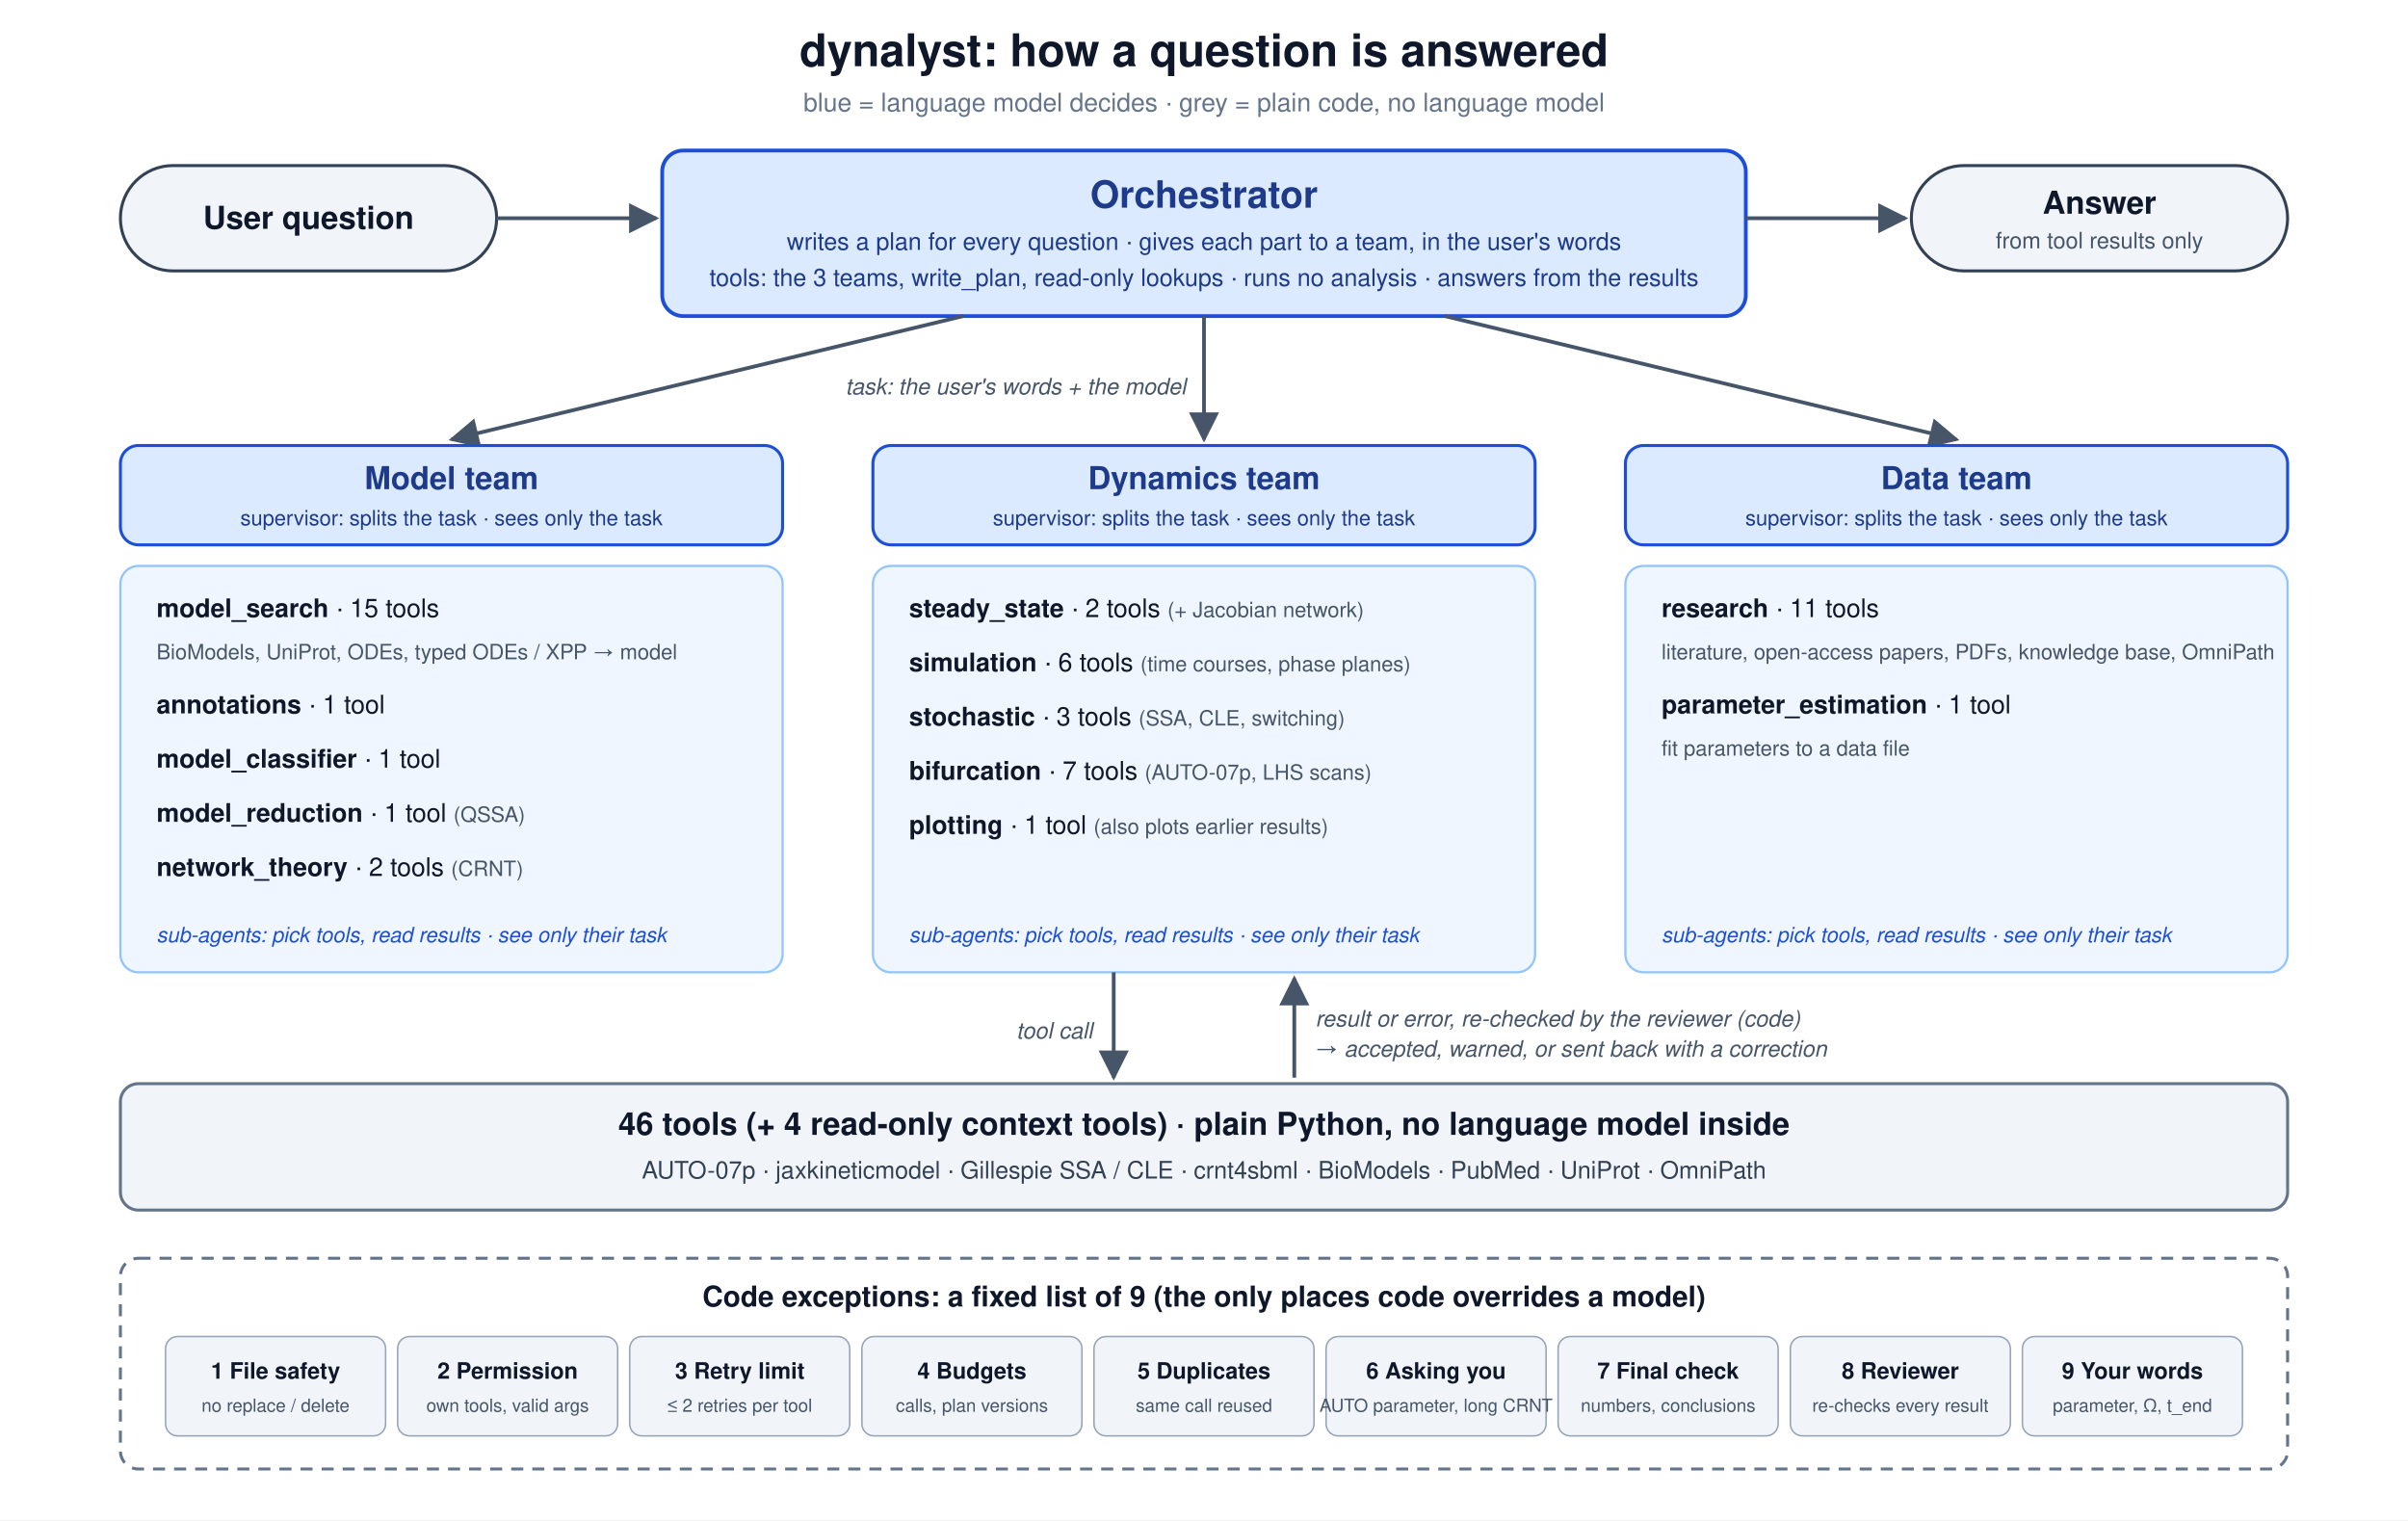
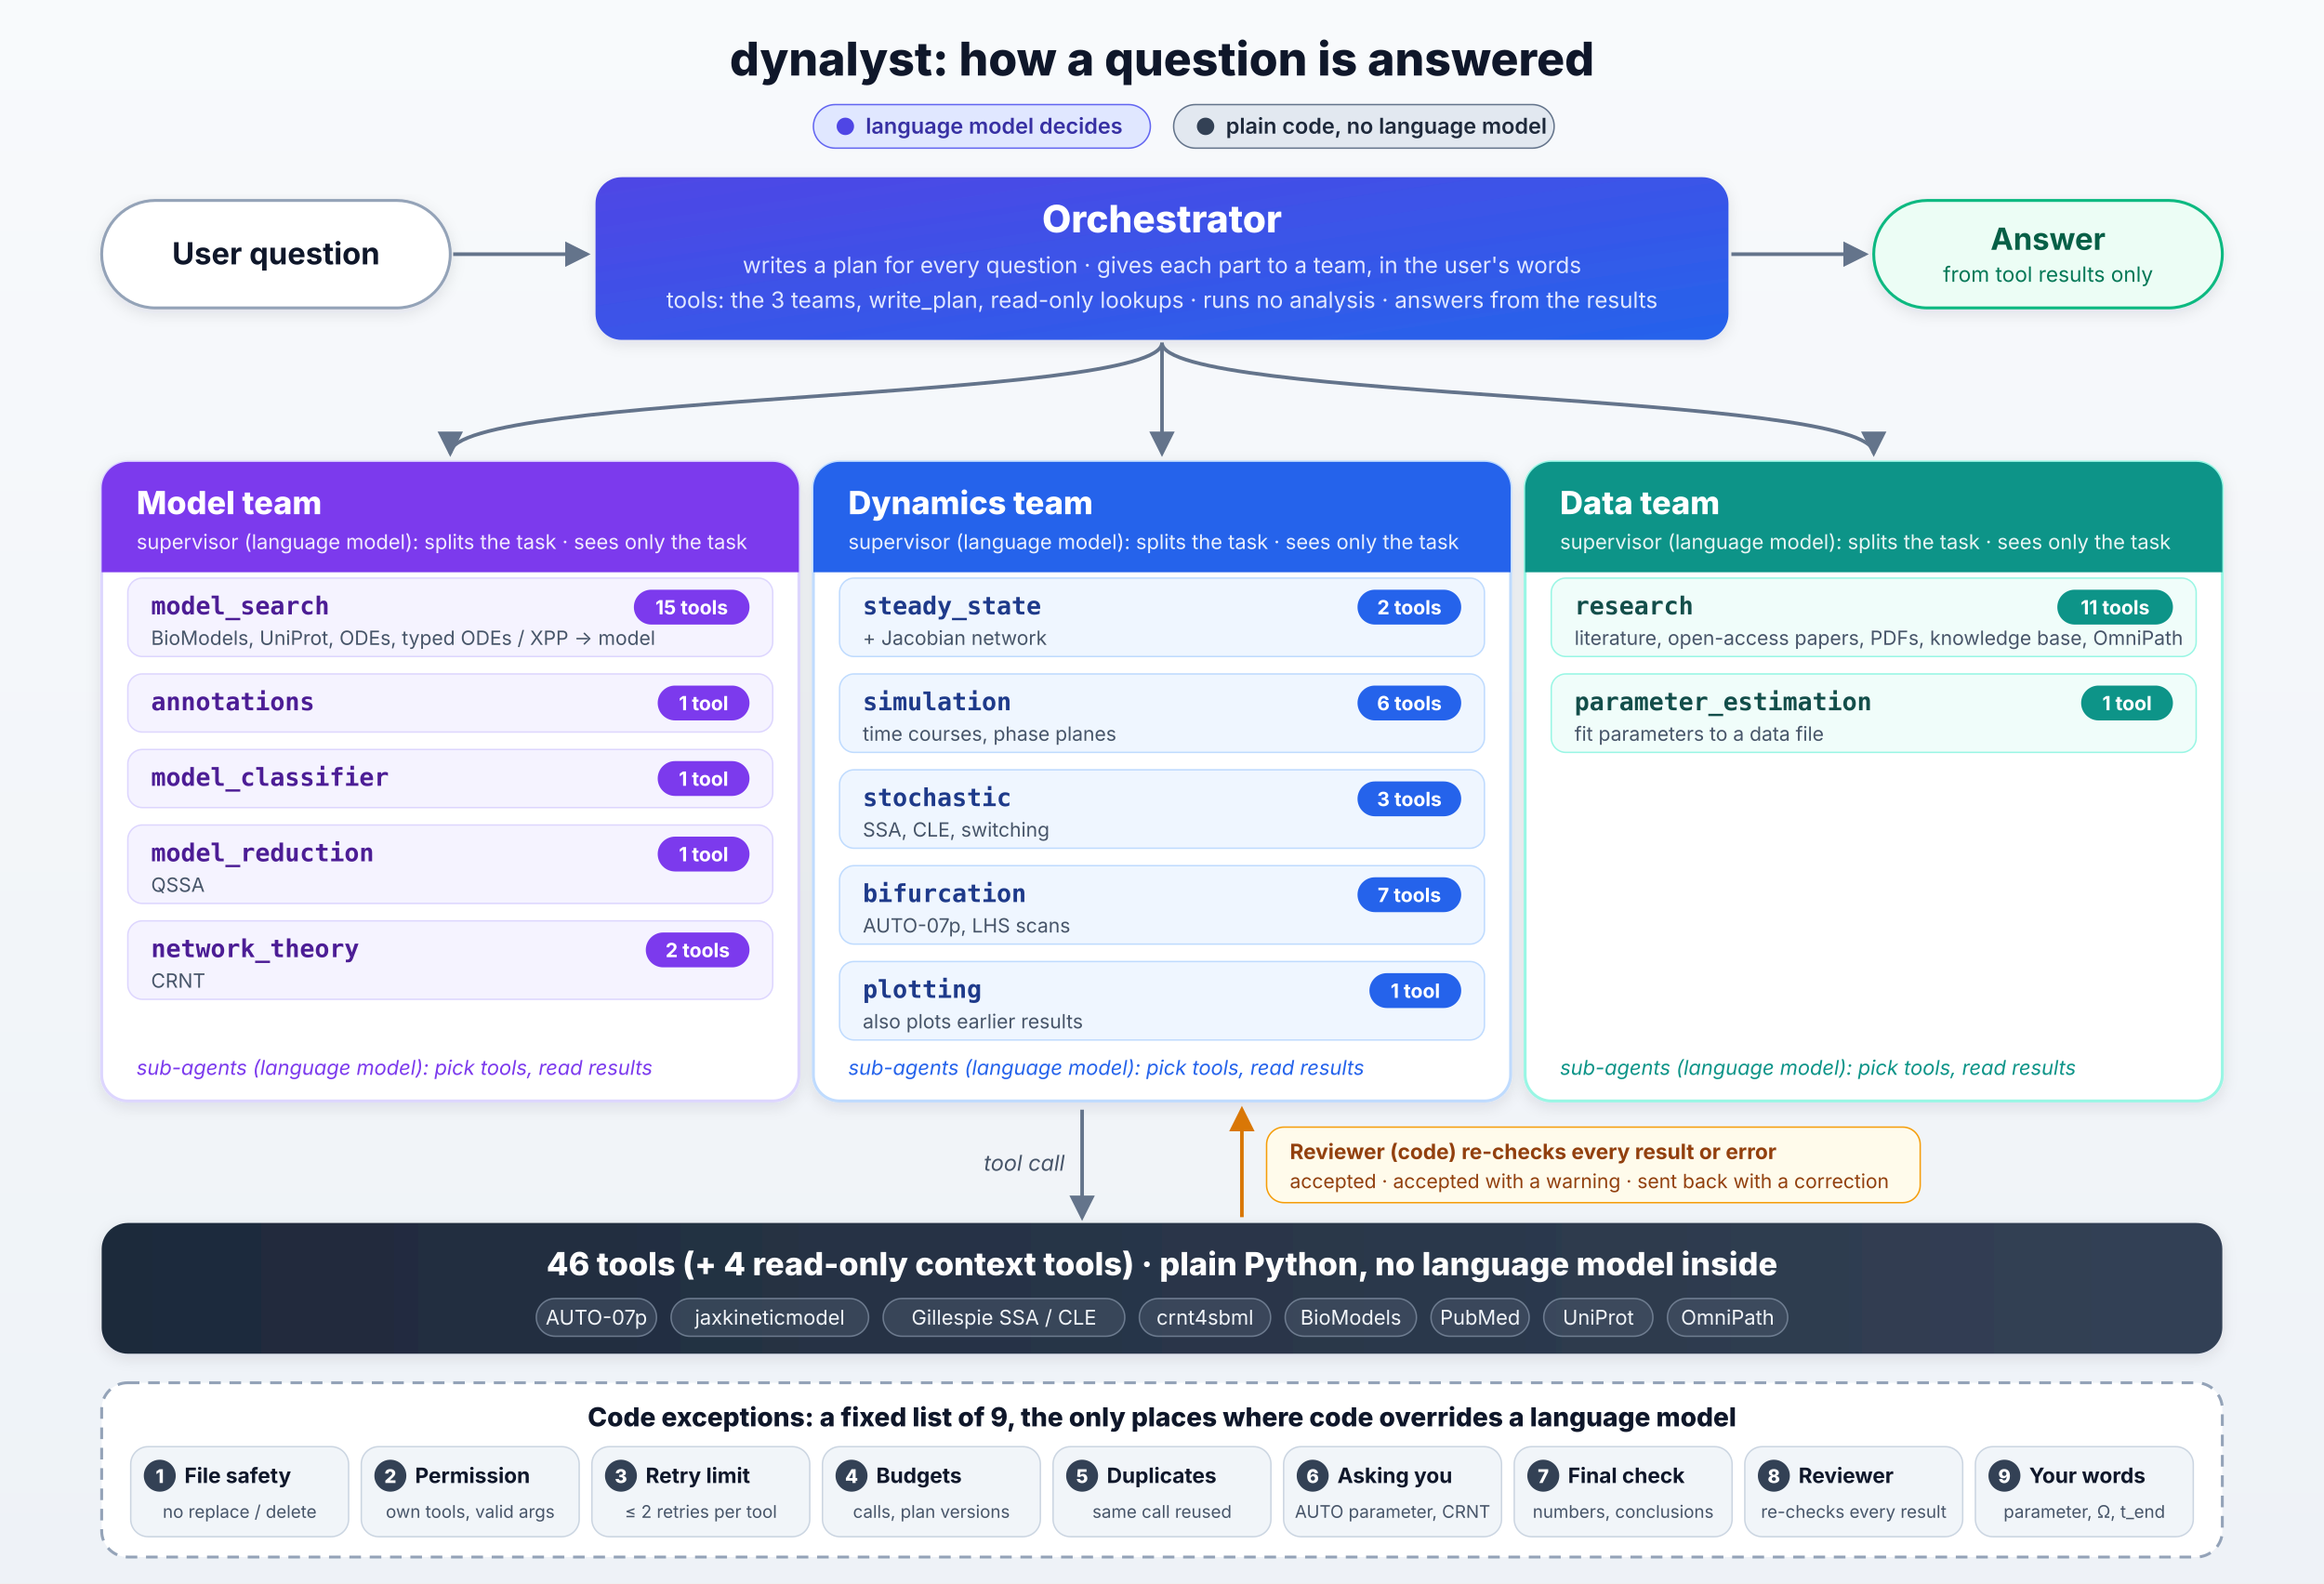
- <svg xmlns="http://www.w3.org/2000/svg" viewBox="0 0 1600 1010" width="1600" height="1010" font-family="Segoe UI, Helvetica, Arial, sans-serif">
+ <svg xmlns="http://www.w3.org/2000/svg" viewBox="0 0 1600 1090" width="1600" height="1090" font-family="Inter, 'Segoe UI', 'DM Sans', 'Fira Sans', Helvetica, Arial, sans-serif">
  <defs>
-     <marker id="a" viewBox="0 0 10 10" refX="9" refY="5" markerWidth="8" markerHeight="8" orient="auto-start-reverse">
-       <path d="M0,0 L10,5 L0,10 z" fill="#475569" />
+     <filter id="sh" x="-10%" y="-10%" width="120%" height="140%">
+       <feDropShadow dx="0" dy="3" stdDeviation="5" flood-color="#0f172a" flood-opacity="0.10" />
+     </filter>
+     <linearGradient id="gO" x1="0" y1="0" x2="1" y2="1">
+       <stop offset="0" stop-color="#4f46e5" />
+       <stop offset="1" stop-color="#2563eb" />
+     </linearGradient>
+     <linearGradient id="gT" x1="0" y1="0" x2="1" y2="0">
+       <stop offset="0" stop-color="#1e293b" />
+       <stop offset="1" stop-color="#334155" />
+     </linearGradient>
+     <linearGradient id="gBg" x1="0" y1="0" x2="0" y2="1">
+       <stop offset="0" stop-color="#f8fafc" />
+       <stop offset="1" stop-color="#eef2f7" />
+     </linearGradient>
+     <marker id="ar" viewBox="0 0 10 10" refX="8.5" refY="5" markerWidth="7" markerHeight="7" orient="auto-start-reverse">
+       <path d="M0,0 L10,5 L0,10 z" fill="#64748b" />
+     </marker>
+     <marker id="arA" viewBox="0 0 10 10" refX="8.5" refY="5" markerWidth="7" markerHeight="7" orient="auto-start-reverse">
+       <path d="M0,0 L10,5 L0,10 z" fill="#d97706" />
    </marker>
  </defs>
-   <rect width="1600" height="1010" fill="#ffffff" />
-   <text x="800" y="44" text-anchor="middle" font-size="30" font-weight="700" fill="#0f172a">dynalyst: how a question is answered</text>
-   <text x="800" y="74" text-anchor="middle" font-size="17" fill="#64748b">blue = language model decides · grey = plain code, no language model</text>
-   <rect x="80" y="110" width="250" height="70" rx="35" fill="#f1f5f9" stroke="#334155" stroke-width="2" />
-   <text x="205" y="152" text-anchor="middle" font-size="21" font-weight="600" fill="#0f172a">User question</text>
-   <rect x="1270" y="110" width="250" height="70" rx="35" fill="#f1f5f9" stroke="#334155" stroke-width="2" />
-   <text x="1395" y="142" text-anchor="middle" font-size="21" font-weight="600" fill="#0f172a">Answer</text>
-   <text x="1395" y="165" text-anchor="middle" font-size="15" fill="#475569">from tool results only</text>
-   <rect x="440" y="100" width="720" height="110" rx="14" fill="#dbeafe" stroke="#1d4ed8" stroke-width="2.5" />
-   <text x="800" y="138" text-anchor="middle" font-size="25" font-weight="700" fill="#1e3a8a">Orchestrator</text>
-   <text x="800" y="166" text-anchor="middle" font-size="16" fill="#1e3a8a">writes a plan for every question · gives each part to a team, in the user's words</text>
-   <text x="800" y="190" text-anchor="middle" font-size="16" fill="#1e3a8a">tools: the 3 teams, write_plan, read-only lookups · runs no analysis · answers from the results</text>
-   <line x1="330" y1="145" x2="436" y2="145" stroke="#475569" stroke-width="2.5" marker-end="url(#a)" />
-   <line x1="1160" y1="145" x2="1266" y2="145" stroke="#475569" stroke-width="2.5" marker-end="url(#a)" />
-   <line x1="640" y1="210" x2="300" y2="292" stroke="#475569" stroke-width="2.5" marker-end="url(#a)" />
-   <line x1="800" y1="210" x2="800" y2="292" stroke="#475569" stroke-width="2.5" marker-end="url(#a)" />
-   <line x1="960" y1="210" x2="1300" y2="292" stroke="#475569" stroke-width="2.5" marker-end="url(#a)" />
-   <text x="788" y="262" text-anchor="end" font-size="15" fill="#475569" font-style="italic">task: the user's words + the model</text>
-   <g>
-     <rect x="80" y="296" width="440" height="66" rx="12" fill="#dbeafe" stroke="#1d4ed8" stroke-width="2" />
-     <text x="300" y="325" text-anchor="middle" font-size="21" font-weight="700" fill="#1e3a8a">Model team</text>
-     <text x="300" y="349" text-anchor="middle" font-size="14" fill="#1e3a8a">supervisor: splits the task · sees only the task</text>
-     <rect x="80" y="376" width="440" height="270" rx="12" fill="#eff6ff" stroke="#93c5fd" stroke-width="1.5" />
-     <text x="104" y="410" font-size="17" fill="#0f172a">
-       <tspan font-weight="600">model_search</tspan>  · 15 tools</text>
-     <text x="104" y="438" font-size="14" fill="#475569">BioModels, UniProt, ODEs, typed ODEs / XPP → model</text>
-     <text x="104" y="474" font-size="17" fill="#0f172a">
-       <tspan font-weight="600">annotations</tspan>  · 1 tool</text>
-     <text x="104" y="510" font-size="17" fill="#0f172a">
-       <tspan font-weight="600">model_classifier</tspan>  · 1 tool</text>
-     <text x="104" y="546" font-size="17" fill="#0f172a">
-       <tspan font-weight="600">model_reduction</tspan>  · 1 tool  <tspan font-size="14" fill="#475569">(QSSA)</tspan>
-     </text>
-     <text x="104" y="582" font-size="17" fill="#0f172a">
-       <tspan font-weight="600">network_theory</tspan>  · 2 tools  <tspan font-size="14" fill="#475569">(CRNT)</tspan>
-     </text>
-     <text x="104" y="626" font-size="14" fill="#1d4ed8" font-style="italic">sub-agents: pick tools, read results · see only their task</text>
-   </g>
-   <g>
-     <rect x="580" y="296" width="440" height="66" rx="12" fill="#dbeafe" stroke="#1d4ed8" stroke-width="2" />
-     <text x="800" y="325" text-anchor="middle" font-size="21" font-weight="700" fill="#1e3a8a">Dynamics team</text>
-     <text x="800" y="349" text-anchor="middle" font-size="14" fill="#1e3a8a">supervisor: splits the task · sees only the task</text>
-     <rect x="580" y="376" width="440" height="270" rx="12" fill="#eff6ff" stroke="#93c5fd" stroke-width="1.5" />
-     <text x="604" y="410" font-size="17" fill="#0f172a">
-       <tspan font-weight="600">steady_state</tspan>  · 2 tools  <tspan font-size="14" fill="#475569">(+ Jacobian network)</tspan>
-     </text>
-     <text x="604" y="446" font-size="17" fill="#0f172a">
-       <tspan font-weight="600">simulation</tspan>  · 6 tools  <tspan font-size="14" fill="#475569">(time courses, phase planes)</tspan>
-     </text>
-     <text x="604" y="482" font-size="17" fill="#0f172a">
-       <tspan font-weight="600">stochastic</tspan>  · 3 tools  <tspan font-size="14" fill="#475569">(SSA, CLE, switching)</tspan>
-     </text>
-     <text x="604" y="518" font-size="17" fill="#0f172a">
-       <tspan font-weight="600">bifurcation</tspan>  · 7 tools  <tspan font-size="14" fill="#475569">(AUTO-07p, LHS scans)</tspan>
-     </text>
-     <text x="604" y="554" font-size="17" fill="#0f172a">
-       <tspan font-weight="600">plotting</tspan>  · 1 tool  <tspan font-size="14" fill="#475569">(also plots earlier results)</tspan>
-     </text>
-     <text x="604" y="626" font-size="14" fill="#1d4ed8" font-style="italic">sub-agents: pick tools, read results · see only their task</text>
-   </g>
-   <g>
-     <rect x="1080" y="296" width="440" height="66" rx="12" fill="#dbeafe" stroke="#1d4ed8" stroke-width="2" />
-     <text x="1300" y="325" text-anchor="middle" font-size="21" font-weight="700" fill="#1e3a8a">Data team</text>
-     <text x="1300" y="349" text-anchor="middle" font-size="14" fill="#1e3a8a">supervisor: splits the task · sees only the task</text>
-     <rect x="1080" y="376" width="440" height="270" rx="12" fill="#eff6ff" stroke="#93c5fd" stroke-width="1.5" />
-     <text x="1104" y="410" font-size="17" fill="#0f172a">
-       <tspan font-weight="600">research</tspan>  · 11 tools</text>
-     <text x="1104" y="438" font-size="14" fill="#475569">literature, open-access papers, PDFs, knowledge base, OmniPath</text>
-     <text x="1104" y="474" font-size="17" fill="#0f172a">
-       <tspan font-weight="600">parameter_estimation</tspan>  · 1 tool</text>
-     <text x="1104" y="502" font-size="14" fill="#475569">fit parameters to a data file</text>
-     <text x="1104" y="626" font-size="14" fill="#1d4ed8" font-style="italic">sub-agents: pick tools, read results · see only their task</text>
-   </g>
-   <line x1="740" y1="646" x2="740" y2="716" stroke="#475569" stroke-width="2.5" marker-end="url(#a)" />
-   <text x="726" y="690" text-anchor="end" font-size="15" fill="#475569" font-style="italic">tool call</text>
-   <line x1="860" y1="716" x2="860" y2="650" stroke="#475569" stroke-width="2.5" marker-end="url(#a)" />
-   <text x="874" y="682" font-size="15" fill="#475569" font-style="italic">result or error, re-checked by the reviewer (code)</text>
-   <text x="874" y="702" font-size="15" fill="#475569" font-style="italic">→ accepted, warned, or sent back with a correction</text>
-   <rect x="80" y="720" width="1440" height="84" rx="12" fill="#f1f5f9" stroke="#64748b" stroke-width="2" />
-   <text x="800" y="754" text-anchor="middle" font-size="21" font-weight="700" fill="#0f172a">46 tools (+ 4 read-only context tools) · plain Python, no language model inside</text>
-   <text x="800" y="783" text-anchor="middle" font-size="16" fill="#334155">AUTO-07p · jaxkineticmodel · Gillespie SSA / CLE · crnt4sbml · BioModels · PubMed · UniProt · OmniPath</text>
-   <rect x="80" y="836" width="1440" height="140" rx="12" fill="#ffffff" stroke="#64748b" stroke-width="2" stroke-dasharray="8 6" />
-   <text x="800" y="868" text-anchor="middle" font-size="19" font-weight="700" fill="#0f172a">Code exceptions: a fixed list of 9 (the only places code overrides a model)</text>
-   <g font-size="15" fill="#0f172a" text-anchor="middle">
-     <rect x="110.0" y="888" width="146.2" height="66" rx="8" fill="#f1f5f9" stroke="#94a3b8" />
-     <text x="183.1" y="916" font-weight="600">1 File safety</text>
-     <text x="183.1" y="938" font-size="12" fill="#475569">no replace / delete</text>
-     <rect x="264.2" y="888" width="146.2" height="66" rx="8" fill="#f1f5f9" stroke="#94a3b8" />
-     <text x="337.3" y="916" font-weight="600">2 Permission</text>
-     <text x="337.3" y="938" font-size="12" fill="#475569">own tools, valid args</text>
-     <rect x="418.4" y="888" width="146.2" height="66" rx="8" fill="#f1f5f9" stroke="#94a3b8" />
-     <text x="491.6" y="916" font-weight="600">3 Retry limit</text>
-     <text x="491.6" y="938" font-size="12" fill="#475569">≤ 2 retries per tool</text>
-     <rect x="572.7" y="888" width="146.2" height="66" rx="8" fill="#f1f5f9" stroke="#94a3b8" />
-     <text x="645.8" y="916" font-weight="600">4 Budgets</text>
-     <text x="645.8" y="938" font-size="12" fill="#475569">calls, plan versions</text>
-     <rect x="726.9" y="888" width="146.2" height="66" rx="8" fill="#f1f5f9" stroke="#94a3b8" />
-     <text x="800.0" y="916" font-weight="600">5 Duplicates</text>
-     <text x="800.0" y="938" font-size="12" fill="#475569">same call reused</text>
-     <rect x="881.1" y="888" width="146.2" height="66" rx="8" fill="#f1f5f9" stroke="#94a3b8" />
-     <text x="954.2" y="916" font-weight="600">6 Asking you</text>
-     <text x="954.2" y="938" font-size="12" fill="#475569">AUTO parameter, long CRNT</text>
-     <rect x="1035.3" y="888" width="146.2" height="66" rx="8" fill="#f1f5f9" stroke="#94a3b8" />
-     <text x="1108.4" y="916" font-weight="600">7 Final check</text>
-     <text x="1108.4" y="938" font-size="12" fill="#475569">numbers, conclusions</text>
-     <rect x="1189.6" y="888" width="146.2" height="66" rx="8" fill="#f1f5f9" stroke="#94a3b8" />
-     <text x="1262.7" y="916" font-weight="600">8 Reviewer</text>
-     <text x="1262.7" y="938" font-size="12" fill="#475569">re-checks every result</text>
-     <rect x="1343.8" y="888" width="146.2" height="66" rx="8" fill="#f1f5f9" stroke="#94a3b8" />
-     <text x="1416.9" y="916" font-weight="600">9 Your words</text>
-     <text x="1416.9" y="938" font-size="12" fill="#475569">parameter, Ω, t_end</text>
-   </g>
+   <rect width="1600" height="1090" fill="url(#gBg)" />
+   <text x="800" y="52" text-anchor="middle" font-size="32" font-weight="800" fill="#0f172a">dynalyst: how a question is answered</text>
+   <rect x="560" y="72" width="232" height="30" rx="15" fill="#e0e7ff" stroke="#6366f1" />
+   <circle cx="582" cy="87" r="6" fill="#4f46e5" />
+   <text x="596" y="92" font-size="15" fill="#3730a3" font-weight="600">language model decides</text>
+   <rect x="808" y="72" width="262" height="30" rx="15" fill="#e2e8f0" stroke="#64748b" />
+   <circle cx="830" cy="87" r="6" fill="#334155" />
+   <text x="844" y="92" font-size="15" fill="#1e293b" font-weight="600">plain code, no language model</text>
+   <rect x="70" y="138" width="240" height="74" rx="37.0" fill="#ffffff" stroke="#94a3b8" stroke-width="2" filter="url(#sh)" />
+   <text x="190.0" y="182.0" text-anchor="middle" font-size="21" font-weight="700" fill="#0f172a">User question</text>
+   <rect x="1290" y="138" width="240" height="74" rx="37.0" fill="#ecfdf5" stroke="#10b981" stroke-width="2" filter="url(#sh)" />
+   <text x="1410.0" y="172.0" text-anchor="middle" font-size="21" font-weight="700" fill="#065f46">Answer</text>
+   <text x="1410.0" y="194.0" text-anchor="middle" font-size="14.5" fill="#047857">from tool results only</text>
+   <rect x="410" y="122" width="780" height="112" rx="18" fill="url(#gO)" filter="url(#sh)" />
+   <text x="800" y="160" text-anchor="middle" font-size="26" font-weight="800" fill="#ffffff">Orchestrator</text>
+   <text x="800" y="188" text-anchor="middle" font-size="15.5" fill="#e0e7ff">writes a plan for every question · gives each part to a team, in the user's words</text>
+   <text x="800" y="212" text-anchor="middle" font-size="15.5" fill="#e0e7ff">tools: the 3 teams, write_plan, read-only lookups · runs no analysis · answers from the results</text>
+   <line x1="312" y1="175" x2="404" y2="175" stroke="#64748b" stroke-width="2.5" marker-end="url(#ar)" />
+   <line x1="1192" y1="175" x2="1284" y2="175" stroke="#64748b" stroke-width="2.5" marker-end="url(#ar)" />
+   <path d="M800,236 C800,276 310.0,270 310.0,312" fill="none" stroke="#64748b" stroke-width="2.5" marker-end="url(#ar)" />
+   <path d="M800,236 C800,276 800.0,270 800.0,312" fill="none" stroke="#64748b" stroke-width="2.5" marker-end="url(#ar)" />
+   <path d="M800,236 C800,276 1290.0,270 1290.0,312" fill="none" stroke="#64748b" stroke-width="2.5" marker-end="url(#ar)" />
+   <rect x="70" y="318" width="480" height="440" rx="18" fill="#ffffff" stroke="#ddd6fe" stroke-width="2" filter="url(#sh)" />
+   <path d="M70,336 a18,18 0 0 1 18,-18 h444 a18,18 0 0 1 18,18 v58 h-480 z" fill="#7c3aed" />
+   <text x="94" y="354" font-size="22" font-weight="800" fill="#ffffff">Model team</text>
+   <text x="94" y="378" font-size="14" fill="#ffffff" fill-opacity="0.9">supervisor (language model): splits the task · sees only the task</text>
+   <rect x="88" y="398" width="444" height="54" rx="10" fill="#f5f3ff" stroke="#ddd6fe" />
+   <text x="104" y="423" font-size="17" font-weight="700" fill="#4c1d95" font-family="'DejaVu Sans Mono', Consolas, monospace">model_search</text>
+   <rect x="436.4" y="406" width="79.6" height="24" rx="12" fill="#7c3aed" />
+   <text x="476.2" y="423" text-anchor="middle" font-size="13.5" font-weight="700" fill="#ffffff">15 tools</text>
+   <text x="104" y="444" font-size="13.5" fill="#475569">BioModels, UniProt, ODEs, typed ODEs / XPP → model</text>
+   <rect x="88" y="464" width="444" height="40" rx="10" fill="#f5f3ff" stroke="#ddd6fe" />
+   <text x="104" y="489" font-size="17" font-weight="700" fill="#4c1d95" font-family="'DejaVu Sans Mono', Consolas, monospace">annotations</text>
+   <rect x="452.8" y="472" width="63.2" height="24" rx="12" fill="#7c3aed" />
+   <text x="484.4" y="489" text-anchor="middle" font-size="13.5" font-weight="700" fill="#ffffff">1 tool</text>
+   <rect x="88" y="516" width="444" height="40" rx="10" fill="#f5f3ff" stroke="#ddd6fe" />
+   <text x="104" y="541" font-size="17" font-weight="700" fill="#4c1d95" font-family="'DejaVu Sans Mono', Consolas, monospace">model_classifier</text>
+   <rect x="452.8" y="524" width="63.2" height="24" rx="12" fill="#7c3aed" />
+   <text x="484.4" y="541" text-anchor="middle" font-size="13.5" font-weight="700" fill="#ffffff">1 tool</text>
+   <rect x="88" y="568" width="444" height="54" rx="10" fill="#f5f3ff" stroke="#ddd6fe" />
+   <text x="104" y="593" font-size="17" font-weight="700" fill="#4c1d95" font-family="'DejaVu Sans Mono', Consolas, monospace">model_reduction</text>
+   <rect x="452.8" y="576" width="63.2" height="24" rx="12" fill="#7c3aed" />
+   <text x="484.4" y="593" text-anchor="middle" font-size="13.5" font-weight="700" fill="#ffffff">1 tool</text>
+   <text x="104" y="614" font-size="13.5" fill="#475569">QSSA</text>
+   <rect x="88" y="634" width="444" height="54" rx="10" fill="#f5f3ff" stroke="#ddd6fe" />
+   <text x="104" y="659" font-size="17" font-weight="700" fill="#4c1d95" font-family="'DejaVu Sans Mono', Consolas, monospace">network_theory</text>
+   <rect x="444.6" y="642" width="71.4" height="24" rx="12" fill="#7c3aed" />
+   <text x="480.3" y="659" text-anchor="middle" font-size="13.5" font-weight="700" fill="#ffffff">2 tools</text>
+   <text x="104" y="680" font-size="13.5" fill="#475569">CRNT</text>
+   <text x="94" y="740" font-size="14" font-style="italic" fill="#7c3aed">sub-agents (language model): pick tools, read results</text>
+   <rect x="560" y="318" width="480" height="440" rx="18" fill="#ffffff" stroke="#bfdbfe" stroke-width="2" filter="url(#sh)" />
+   <path d="M560,336 a18,18 0 0 1 18,-18 h444 a18,18 0 0 1 18,18 v58 h-480 z" fill="#2563eb" />
+   <text x="584" y="354" font-size="22" font-weight="800" fill="#ffffff">Dynamics team</text>
+   <text x="584" y="378" font-size="14" fill="#ffffff" fill-opacity="0.9">supervisor (language model): splits the task · sees only the task</text>
+   <rect x="578" y="398" width="444" height="54" rx="10" fill="#eff6ff" stroke="#bfdbfe" />
+   <text x="594" y="423" font-size="17" font-weight="700" fill="#1e3a8a" font-family="'DejaVu Sans Mono', Consolas, monospace">steady_state</text>
+   <rect x="934.6" y="406" width="71.4" height="24" rx="12" fill="#2563eb" />
+   <text x="970.3" y="423" text-anchor="middle" font-size="13.5" font-weight="700" fill="#ffffff">2 tools</text>
+   <text x="594" y="444" font-size="13.5" fill="#475569">+ Jacobian network</text>
+   <rect x="578" y="464" width="444" height="54" rx="10" fill="#eff6ff" stroke="#bfdbfe" />
+   <text x="594" y="489" font-size="17" font-weight="700" fill="#1e3a8a" font-family="'DejaVu Sans Mono', Consolas, monospace">simulation</text>
+   <rect x="934.6" y="472" width="71.4" height="24" rx="12" fill="#2563eb" />
+   <text x="970.3" y="489" text-anchor="middle" font-size="13.5" font-weight="700" fill="#ffffff">6 tools</text>
+   <text x="594" y="510" font-size="13.5" fill="#475569">time courses, phase planes</text>
+   <rect x="578" y="530" width="444" height="54" rx="10" fill="#eff6ff" stroke="#bfdbfe" />
+   <text x="594" y="555" font-size="17" font-weight="700" fill="#1e3a8a" font-family="'DejaVu Sans Mono', Consolas, monospace">stochastic</text>
+   <rect x="934.6" y="538" width="71.4" height="24" rx="12" fill="#2563eb" />
+   <text x="970.3" y="555" text-anchor="middle" font-size="13.5" font-weight="700" fill="#ffffff">3 tools</text>
+   <text x="594" y="576" font-size="13.5" fill="#475569">SSA, CLE, switching</text>
+   <rect x="578" y="596" width="444" height="54" rx="10" fill="#eff6ff" stroke="#bfdbfe" />
+   <text x="594" y="621" font-size="17" font-weight="700" fill="#1e3a8a" font-family="'DejaVu Sans Mono', Consolas, monospace">bifurcation</text>
+   <rect x="934.6" y="604" width="71.4" height="24" rx="12" fill="#2563eb" />
+   <text x="970.3" y="621" text-anchor="middle" font-size="13.5" font-weight="700" fill="#ffffff">7 tools</text>
+   <text x="594" y="642" font-size="13.5" fill="#475569">AUTO-07p, LHS scans</text>
+   <rect x="578" y="662" width="444" height="54" rx="10" fill="#eff6ff" stroke="#bfdbfe" />
+   <text x="594" y="687" font-size="17" font-weight="700" fill="#1e3a8a" font-family="'DejaVu Sans Mono', Consolas, monospace">plotting</text>
+   <rect x="942.8" y="670" width="63.2" height="24" rx="12" fill="#2563eb" />
+   <text x="974.4" y="687" text-anchor="middle" font-size="13.5" font-weight="700" fill="#ffffff">1 tool</text>
+   <text x="594" y="708" font-size="13.5" fill="#475569">also plots earlier results</text>
+   <text x="584" y="740" font-size="14" font-style="italic" fill="#2563eb">sub-agents (language model): pick tools, read results</text>
+   <rect x="1050" y="318" width="480" height="440" rx="18" fill="#ffffff" stroke="#99f6e4" stroke-width="2" filter="url(#sh)" />
+   <path d="M1050,336 a18,18 0 0 1 18,-18 h444 a18,18 0 0 1 18,18 v58 h-480 z" fill="#0d9488" />
+   <text x="1074" y="354" font-size="22" font-weight="800" fill="#ffffff">Data team</text>
+   <text x="1074" y="378" font-size="14" fill="#ffffff" fill-opacity="0.9">supervisor (language model): splits the task · sees only the task</text>
+   <rect x="1068" y="398" width="444" height="54" rx="10" fill="#f0fdfa" stroke="#99f6e4" />
+   <text x="1084" y="423" font-size="17" font-weight="700" fill="#134e4a" font-family="'DejaVu Sans Mono', Consolas, monospace">research</text>
+   <rect x="1416.4" y="406" width="79.6" height="24" rx="12" fill="#0d9488" />
+   <text x="1456.2" y="423" text-anchor="middle" font-size="13.5" font-weight="700" fill="#ffffff">11 tools</text>
+   <text x="1084" y="444" font-size="13.5" fill="#475569">literature, open-access papers, PDFs, knowledge base, OmniPath</text>
+   <rect x="1068" y="464" width="444" height="54" rx="10" fill="#f0fdfa" stroke="#99f6e4" />
+   <text x="1084" y="489" font-size="17" font-weight="700" fill="#134e4a" font-family="'DejaVu Sans Mono', Consolas, monospace">parameter_estimation</text>
+   <rect x="1432.8" y="472" width="63.2" height="24" rx="12" fill="#0d9488" />
+   <text x="1464.4" y="489" text-anchor="middle" font-size="13.5" font-weight="700" fill="#ffffff">1 tool</text>
+   <text x="1084" y="510" font-size="13.5" fill="#475569">fit parameters to a data file</text>
+   <text x="1074" y="740" font-size="14" font-style="italic" fill="#0d9488">sub-agents (language model): pick tools, read results</text>
+   <line x1="745" y1="764" x2="745" y2="838" stroke="#64748b" stroke-width="2.5" marker-end="url(#ar)" />
+   <text x="733" y="806" text-anchor="end" font-size="15" font-style="italic" fill="#475569">tool call</text>
+   <line x1="855" y1="838" x2="855" y2="764" stroke="#d97706" stroke-width="2.5" marker-end="url(#arA)" />
+   <rect x="872" y="776" width="450" height="52" rx="12" fill="#fffbeb" stroke="#f59e0b" />
+   <text x="888" y="798" font-size="14.5" font-weight="700" fill="#92400e">Reviewer (code) re-checks every result or error</text>
+   <text x="888" y="818" font-size="13.5" fill="#92400e">accepted · accepted with a warning · sent back with a correction</text>
+   <rect x="70" y="842" width="1460" height="90" rx="18" fill="url(#gT)" filter="url(#sh)" />
+   <text x="800" y="878" text-anchor="middle" font-size="22" font-weight="800" fill="#ffffff">46 tools (+ 4 read-only context tools) · plain Python, no language model inside</text>
+   <rect x="369.2" y="894" width="82.8" height="26" rx="13" fill="#475569" fill-opacity="0.55" stroke="#94a3b8" stroke-opacity="0.6" />
+   <text x="410.6" y="912" text-anchor="middle" font-size="14" fill="#f1f5f9">AUTO-07p</text>
+   <rect x="462" y="894" width="136.0" height="26" rx="13" fill="#475569" fill-opacity="0.55" stroke="#94a3b8" stroke-opacity="0.6" />
+   <text x="530.0" y="912" text-anchor="middle" font-size="14" fill="#f1f5f9">jaxkineticmodel</text>
+   <rect x="608.0" y="894" width="166.4" height="26" rx="13" fill="#475569" fill-opacity="0.55" stroke="#94a3b8" stroke-opacity="0.6" />
+   <text x="691.2" y="912" text-anchor="middle" font-size="14" fill="#f1f5f9">Gillespie SSA / CLE</text>
+   <rect x="784.4" y="894" width="90.4" height="26" rx="13" fill="#475569" fill-opacity="0.55" stroke="#94a3b8" stroke-opacity="0.6" />
+   <text x="829.6" y="912" text-anchor="middle" font-size="14" fill="#f1f5f9">crnt4sbml</text>
+   <rect x="884.8" y="894" width="90.4" height="26" rx="13" fill="#475569" fill-opacity="0.55" stroke="#94a3b8" stroke-opacity="0.6" />
+   <text x="930.0" y="912" text-anchor="middle" font-size="14" fill="#f1f5f9">BioModels</text>
+   <rect x="985.2" y="894" width="67.6" height="26" rx="13" fill="#475569" fill-opacity="0.55" stroke="#94a3b8" stroke-opacity="0.6" />
+   <text x="1019" y="912" text-anchor="middle" font-size="14" fill="#f1f5f9">PubMed</text>
+   <rect x="1062.8" y="894" width="75.2" height="26" rx="13" fill="#475569" fill-opacity="0.55" stroke="#94a3b8" stroke-opacity="0.6" />
+   <text x="1100.4" y="912" text-anchor="middle" font-size="14" fill="#f1f5f9">UniProt</text>
+   <rect x="1148.0" y="894" width="82.8" height="26" rx="13" fill="#475569" fill-opacity="0.55" stroke="#94a3b8" stroke-opacity="0.6" />
+   <text x="1189.4" y="912" text-anchor="middle" font-size="14" fill="#f1f5f9">OmniPath</text>
+   <rect x="70" y="952" width="1460" height="120" rx="18" fill="#ffffff" stroke="#94a3b8" stroke-width="2" stroke-dasharray="8 6" />
+   <text x="800" y="982" text-anchor="middle" font-size="18" font-weight="800" fill="#0f172a">Code exceptions: a fixed list of 9, the only places where code overrides a language model</text>
+   <rect x="90" y="996" width="150" height="62" rx="12" fill="#f1f5f9" stroke="#cbd5e1" />
+   <circle cx="110" cy="1016" r="11" fill="#334155" />
+   <text x="110" y="1021" text-anchor="middle" font-size="13" font-weight="800" fill="#ffffff">1</text>
+   <text x="127" y="1021" font-size="14.5" font-weight="700" fill="#0f172a">File safety</text>
+   <text x="165.0" y="1045" text-anchor="middle" font-size="12" fill="#475569">no replace / delete</text>
+   <rect x="248.75" y="996" width="150" height="62" rx="12" fill="#f1f5f9" stroke="#cbd5e1" />
+   <circle cx="268.75" cy="1016" r="11" fill="#334155" />
+   <text x="268.75" y="1021" text-anchor="middle" font-size="13" font-weight="800" fill="#ffffff">2</text>
+   <text x="285.75" y="1021" font-size="14.5" font-weight="700" fill="#0f172a">Permission</text>
+   <text x="323.75" y="1045" text-anchor="middle" font-size="12" fill="#475569">own tools, valid args</text>
+   <rect x="407.5" y="996" width="150" height="62" rx="12" fill="#f1f5f9" stroke="#cbd5e1" />
+   <circle cx="427.5" cy="1016" r="11" fill="#334155" />
+   <text x="427.5" y="1021" text-anchor="middle" font-size="13" font-weight="800" fill="#ffffff">3</text>
+   <text x="444.5" y="1021" font-size="14.5" font-weight="700" fill="#0f172a">Retry limit</text>
+   <text x="482.5" y="1045" text-anchor="middle" font-size="12" fill="#475569">≤ 2 retries per tool</text>
+   <rect x="566.25" y="996" width="150" height="62" rx="12" fill="#f1f5f9" stroke="#cbd5e1" />
+   <circle cx="586.25" cy="1016" r="11" fill="#334155" />
+   <text x="586.25" y="1021" text-anchor="middle" font-size="13" font-weight="800" fill="#ffffff">4</text>
+   <text x="603.25" y="1021" font-size="14.5" font-weight="700" fill="#0f172a">Budgets</text>
+   <text x="641.25" y="1045" text-anchor="middle" font-size="12" fill="#475569">calls, plan versions</text>
+   <rect x="725.0" y="996" width="150" height="62" rx="12" fill="#f1f5f9" stroke="#cbd5e1" />
+   <circle cx="745.0" cy="1016" r="11" fill="#334155" />
+   <text x="745.0" y="1021" text-anchor="middle" font-size="13" font-weight="800" fill="#ffffff">5</text>
+   <text x="762.0" y="1021" font-size="14.5" font-weight="700" fill="#0f172a">Duplicates</text>
+   <text x="800.0" y="1045" text-anchor="middle" font-size="12" fill="#475569">same call reused</text>
+   <rect x="883.75" y="996" width="150" height="62" rx="12" fill="#f1f5f9" stroke="#cbd5e1" />
+   <circle cx="903.75" cy="1016" r="11" fill="#334155" />
+   <text x="903.75" y="1021" text-anchor="middle" font-size="13" font-weight="800" fill="#ffffff">6</text>
+   <text x="920.75" y="1021" font-size="14.5" font-weight="700" fill="#0f172a">Asking you</text>
+   <text x="958.75" y="1045" text-anchor="middle" font-size="12" fill="#475569">AUTO parameter, CRNT</text>
+   <rect x="1042.5" y="996" width="150" height="62" rx="12" fill="#f1f5f9" stroke="#cbd5e1" />
+   <circle cx="1062.5" cy="1016" r="11" fill="#334155" />
+   <text x="1062.5" y="1021" text-anchor="middle" font-size="13" font-weight="800" fill="#ffffff">7</text>
+   <text x="1079.5" y="1021" font-size="14.5" font-weight="700" fill="#0f172a">Final check</text>
+   <text x="1117.5" y="1045" text-anchor="middle" font-size="12" fill="#475569">numbers, conclusions</text>
+   <rect x="1201.25" y="996" width="150" height="62" rx="12" fill="#f1f5f9" stroke="#cbd5e1" />
+   <circle cx="1221.25" cy="1016" r="11" fill="#334155" />
+   <text x="1221.25" y="1021" text-anchor="middle" font-size="13" font-weight="800" fill="#ffffff">8</text>
+   <text x="1238.25" y="1021" font-size="14.5" font-weight="700" fill="#0f172a">Reviewer</text>
+   <text x="1276.25" y="1045" text-anchor="middle" font-size="12" fill="#475569">re-checks every result</text>
+   <rect x="1360.0" y="996" width="150" height="62" rx="12" fill="#f1f5f9" stroke="#cbd5e1" />
+   <circle cx="1380.0" cy="1016" r="11" fill="#334155" />
+   <text x="1380.0" y="1021" text-anchor="middle" font-size="13" font-weight="800" fill="#ffffff">9</text>
+   <text x="1397.0" y="1021" font-size="14.5" font-weight="700" fill="#0f172a">Your words</text>
+   <text x="1435.0" y="1045" text-anchor="middle" font-size="12" fill="#475569">parameter, Ω, t_end</text>
</svg>
